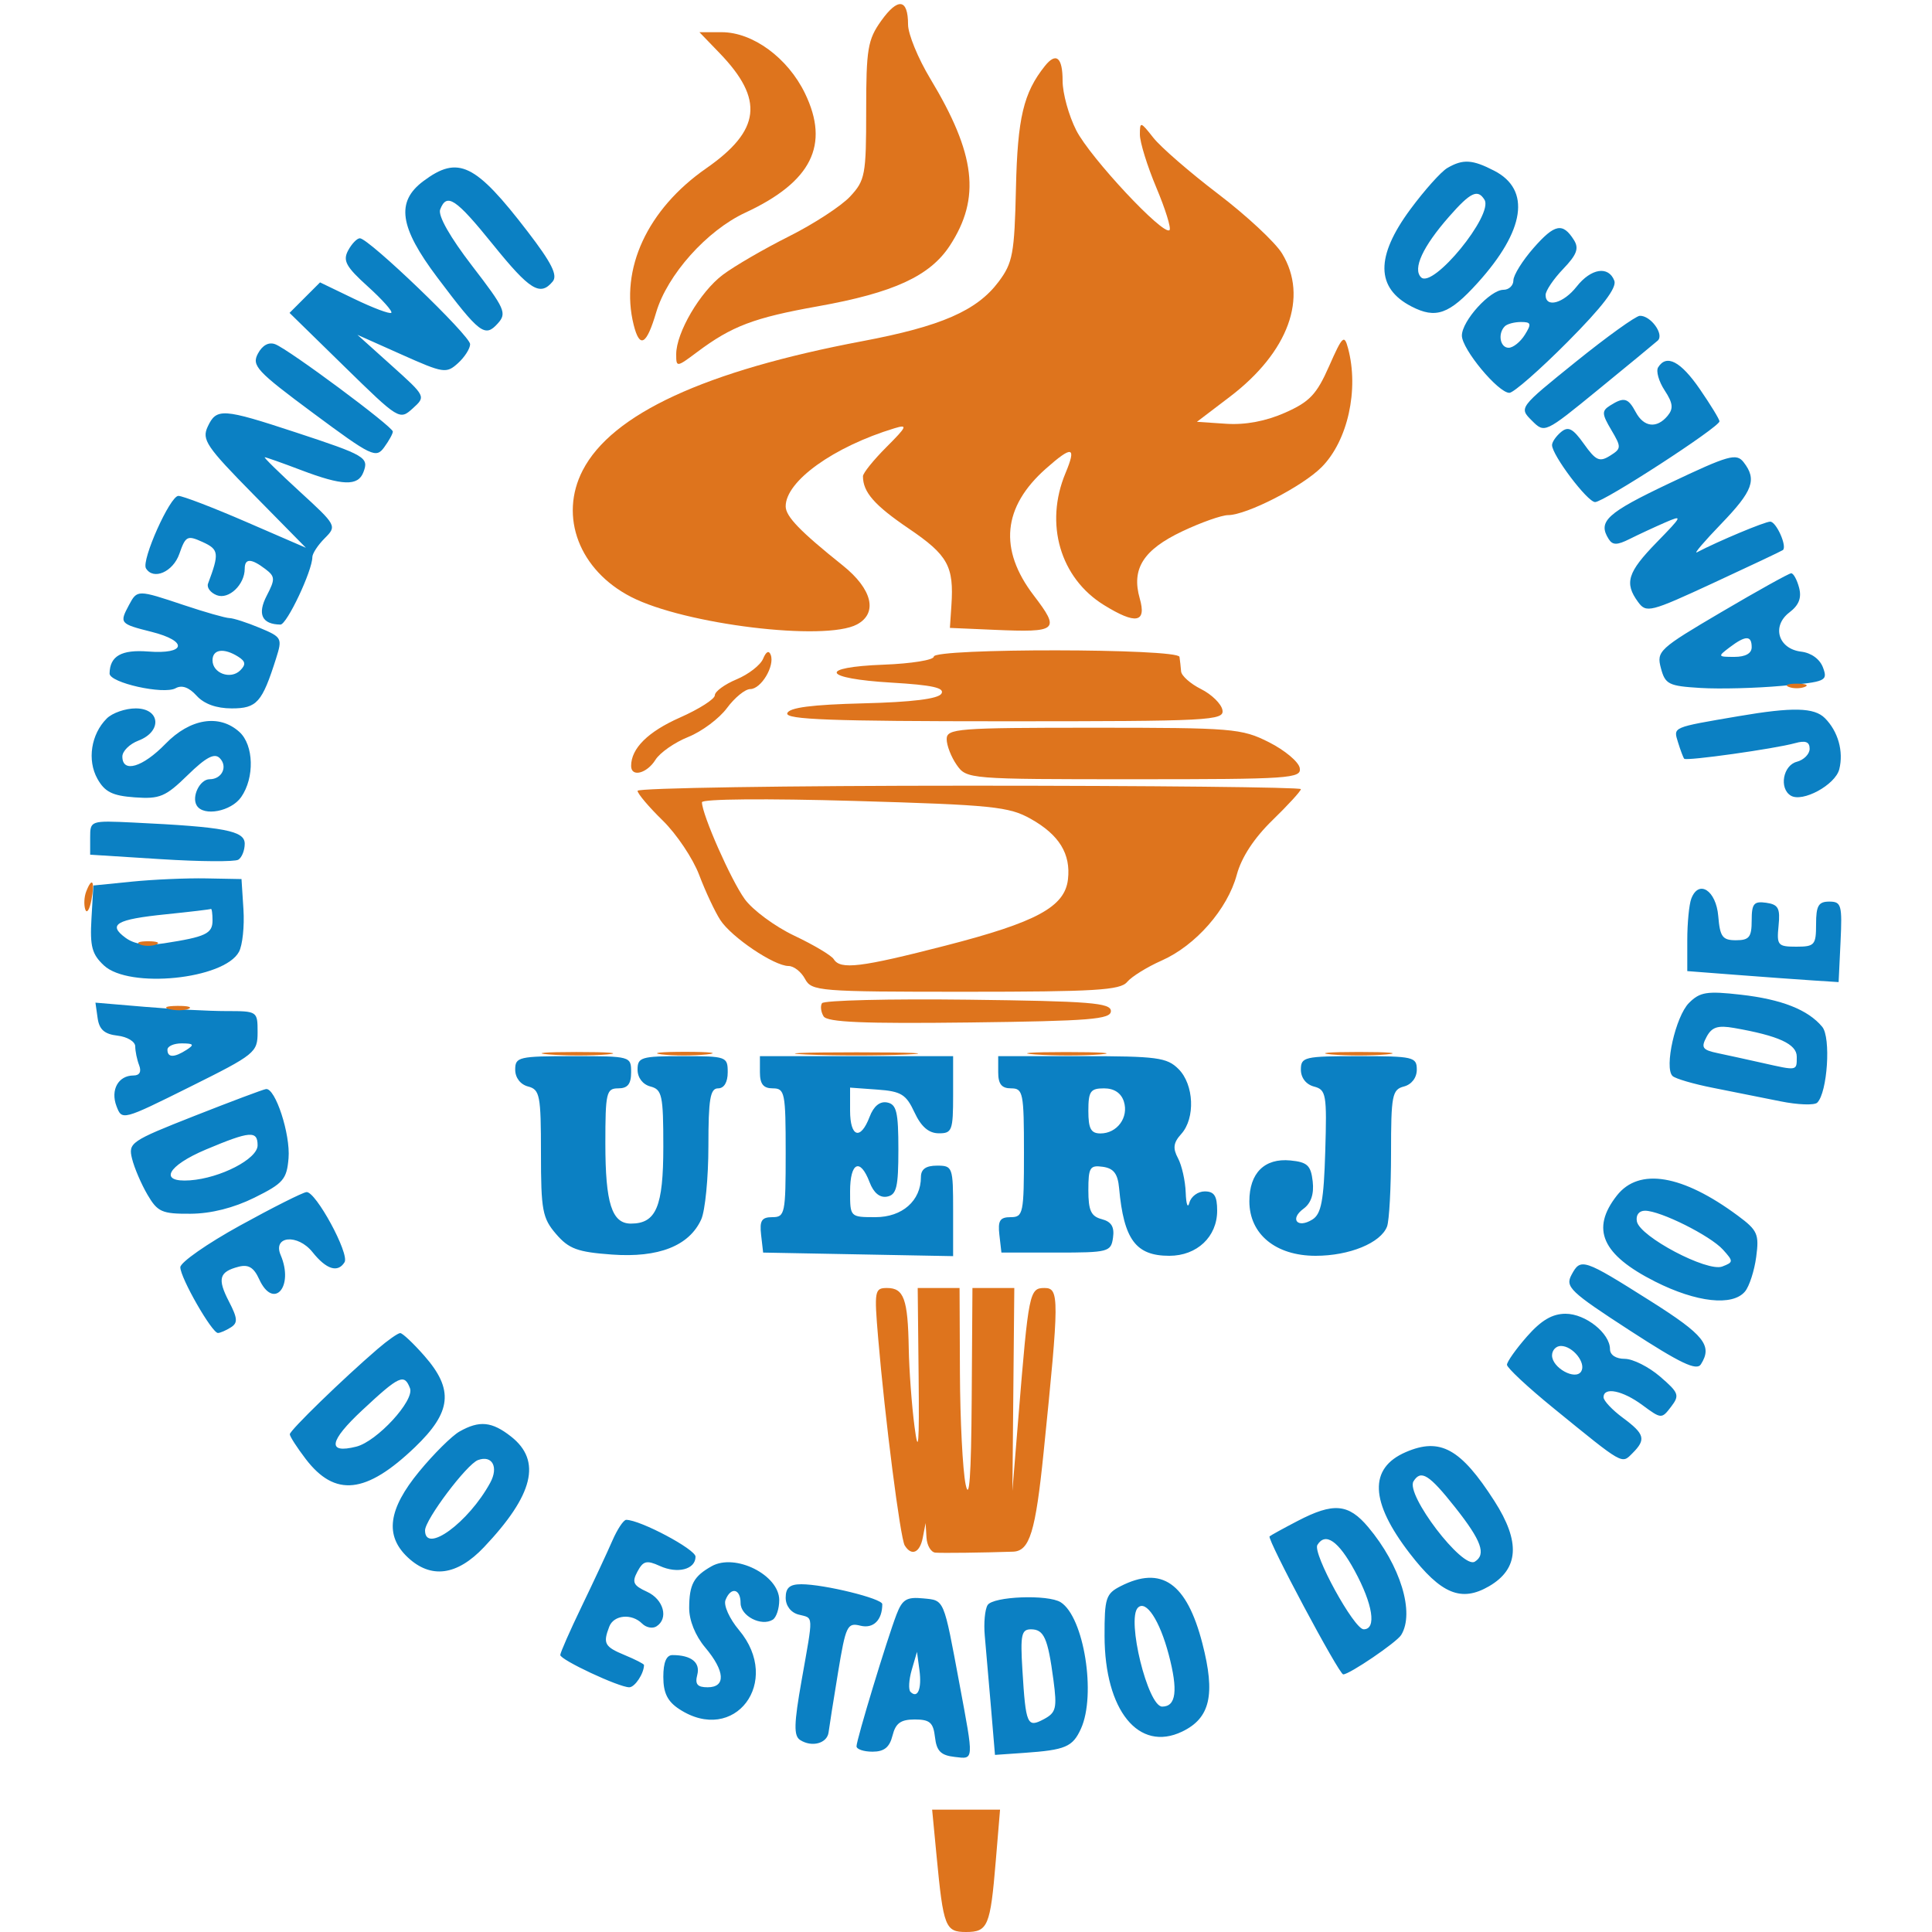
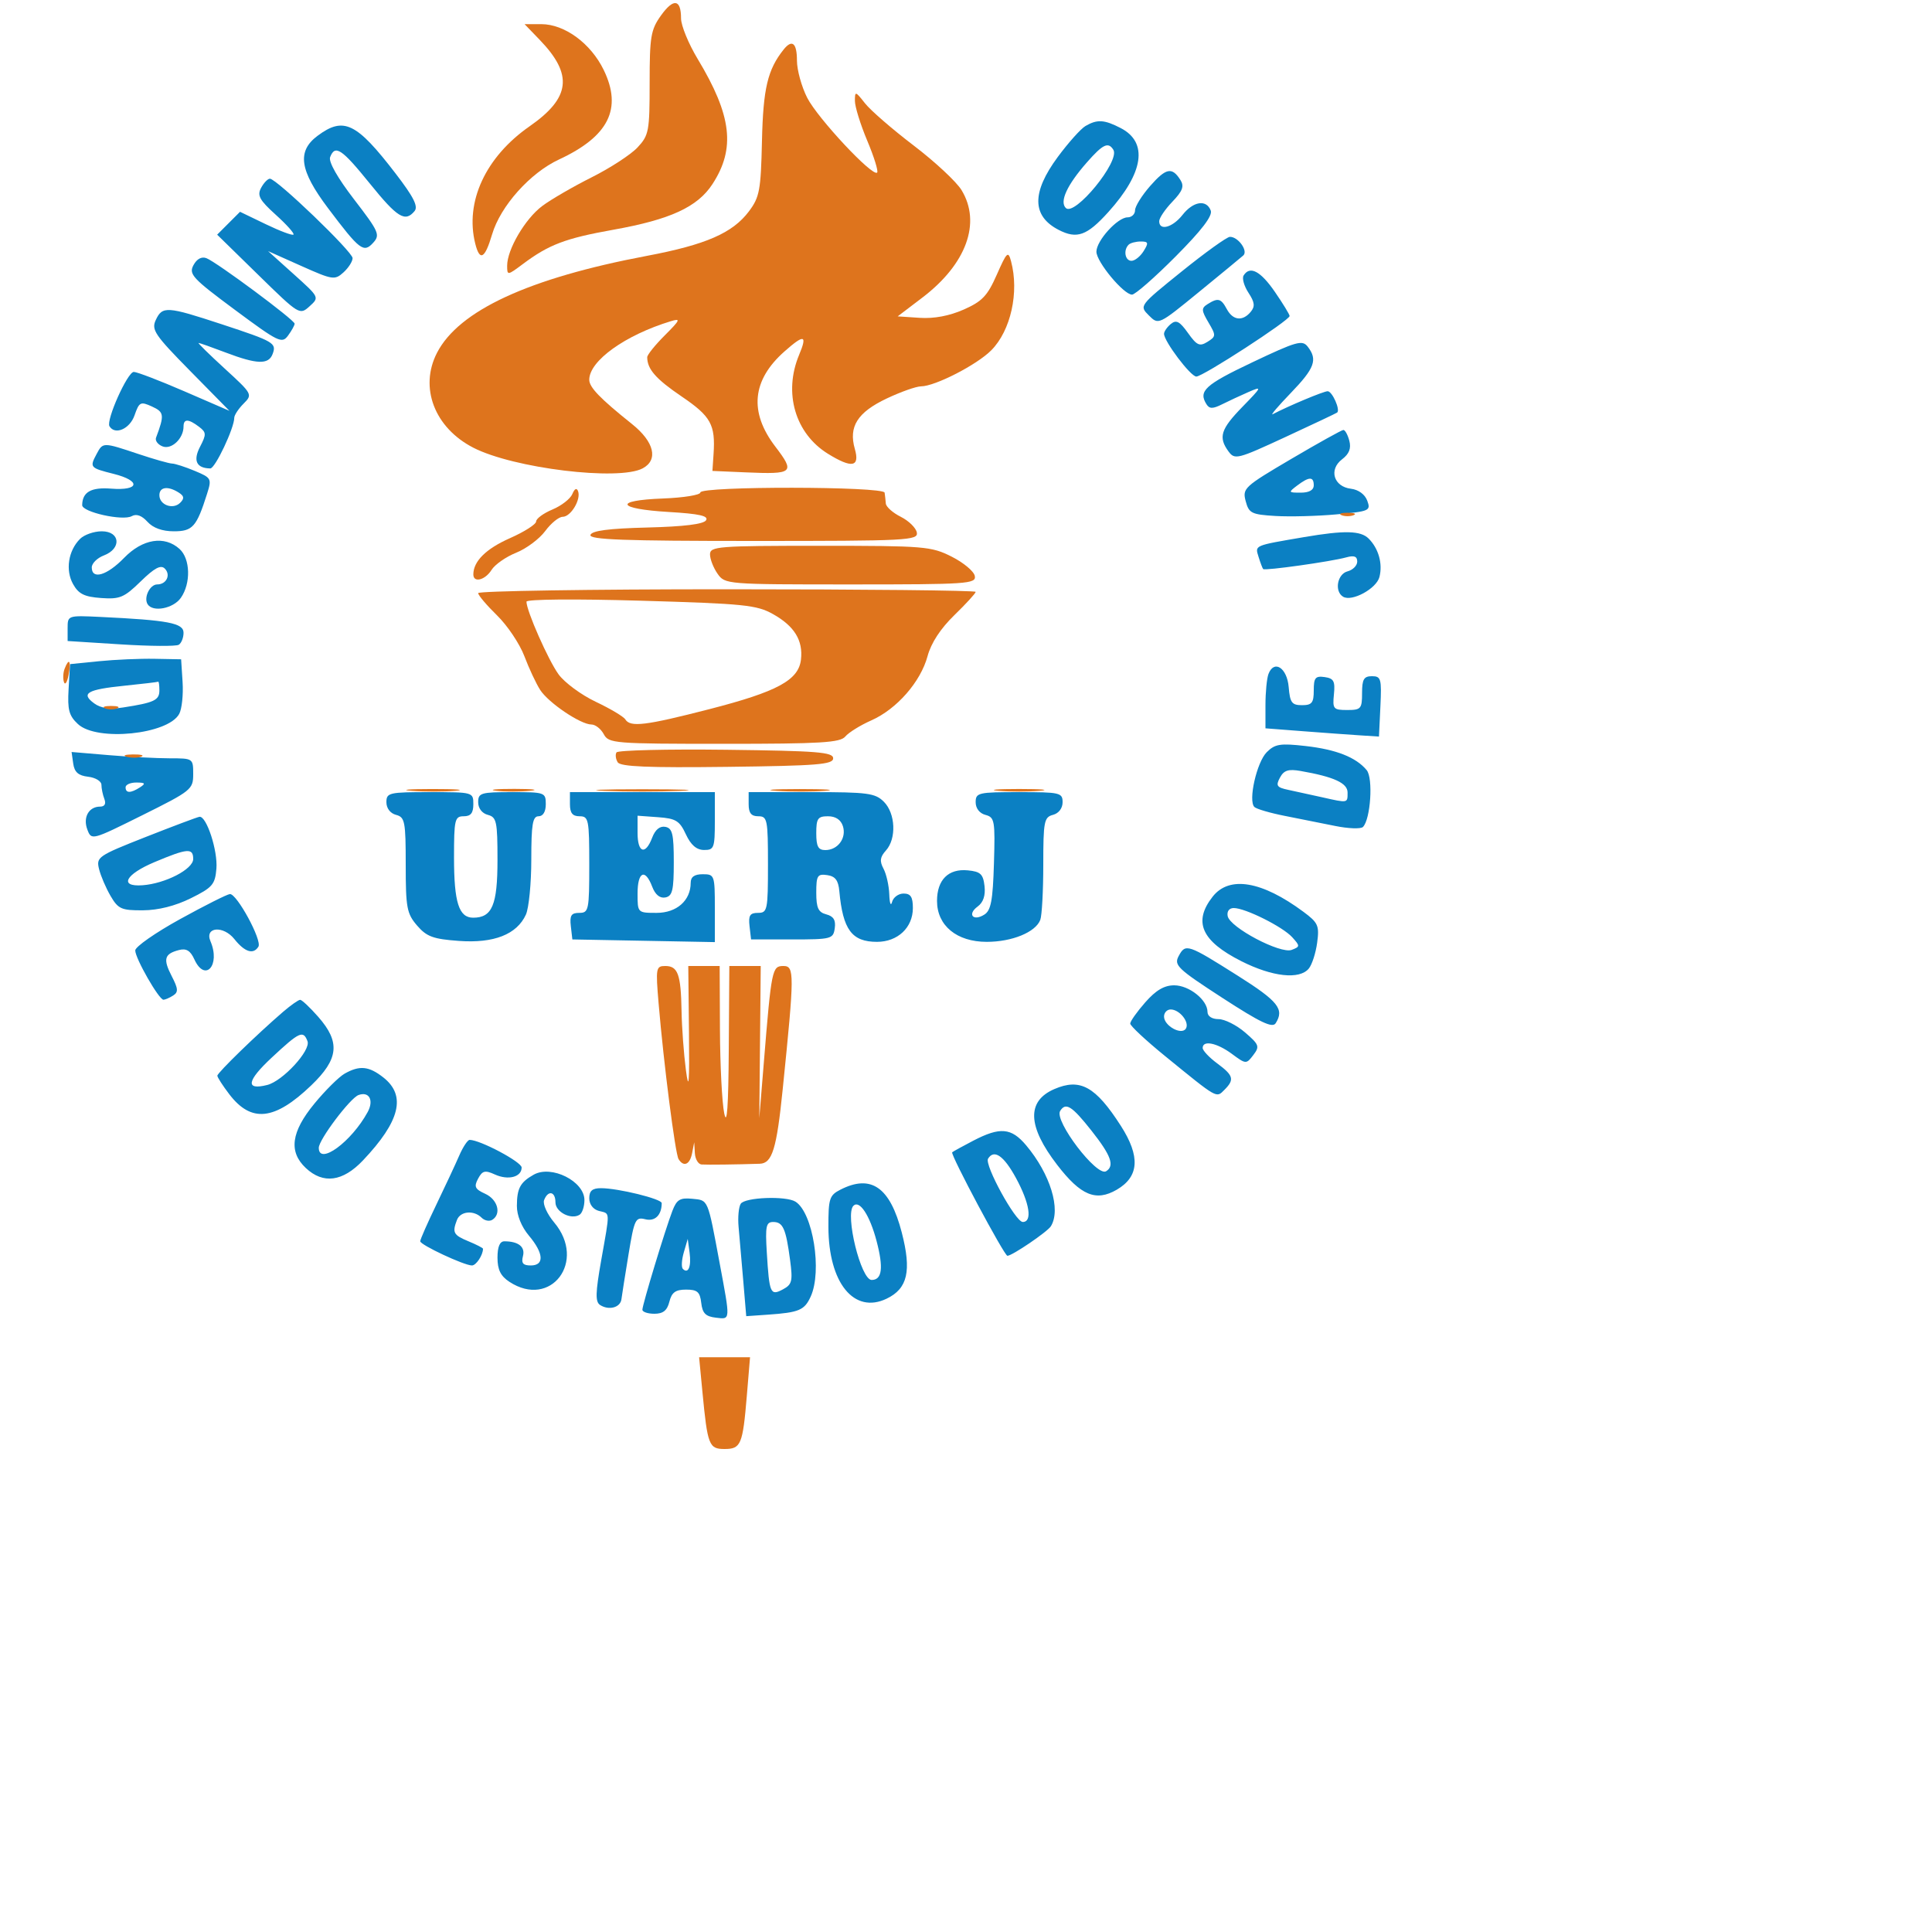
- <svg xmlns="http://www.w3.org/2000/svg" width="115px" height="115px" viewBox="0 0 300 300" version="1.1">
+ <svg xmlns="http://www.w3.org/2000/svg" width="100%" viewBox="0 0 400 400" version="1.1">
  <path d="M 224.741 26.085 C 223.774 26.648, 221.186 29.540, 218.991 32.512 C 213.574 39.845, 213.632 44.724, 219.171 47.589 C 222.963 49.549, 225.037 48.808, 229.459 43.913 C 236.812 35.774, 237.746 29.471, 232.035 26.518 C 228.628 24.756, 227.171 24.670, 224.741 26.085 M 65.750 28.115 C 61.448 31.324, 62.015 35.260, 67.905 43.083 C 74.483 51.820, 75.293 52.439, 77.278 50.245 C 78.742 48.628, 78.444 47.956, 73.310 41.283 C 69.883 36.829, 67.985 33.483, 68.348 32.535 C 69.367 29.880, 70.754 30.802, 76.570 38 C 82.282 45.070, 83.879 46.056, 85.824 43.711 C 86.626 42.745, 85.653 40.807, 81.933 35.961 C 73.803 25.371, 71.152 24.085, 65.750 28.115 M 225.026 33.623 C 220.923 38.296, 219.333 41.733, 220.659 43.059 C 222.497 44.897, 231.949 33.345, 230.511 31.018 C 229.458 29.314, 228.346 29.842, 225.026 33.623 M 238.137 38.497 C 236.412 40.462, 235 42.729, 235 43.535 C 235 44.341, 234.304 45, 233.452 45 C 231.383 45, 227 49.831, 227 52.111 C 227 54.209, 232.636 61, 234.377 61 C 235.020 61, 239.087 57.439, 243.414 53.087 C 248.823 47.646, 251.090 44.678, 250.672 43.587 C 249.770 41.237, 247.055 41.660, 244.821 44.500 C 242.767 47.112, 240 47.861, 240 45.805 C 240 45.147, 241.225 43.331, 242.722 41.768 C 244.851 39.546, 245.217 38.567, 244.400 37.273 C 242.663 34.518, 241.416 34.762, 238.137 38.497 M 54.053 38.900 C 53.208 40.481, 53.721 41.419, 57.107 44.478 C 59.346 46.501, 60.991 48.342, 60.762 48.571 C 60.534 48.800, 57.950 47.831, 55.022 46.418 L 49.697 43.849 47.328 46.217 L 44.960 48.586 53.494 56.935 C 61.935 65.195, 62.049 65.265, 64.086 63.422 C 66.142 61.561, 66.139 61.555, 60.822 56.775 L 55.500 51.990 62.357 55.053 C 68.868 57.962, 69.309 58.030, 71.107 56.403 C 72.148 55.461, 73 54.129, 73 53.443 C 73 52.120, 57.259 37, 55.881 37 C 55.435 37, 54.613 37.855, 54.053 38.900 M 244.679 56.189 C 235.860 63.301, 235.858 63.303, 237.856 65.301 C 239.855 67.299, 239.857 67.298, 248.177 60.499 C 252.755 56.759, 256.908 53.335, 257.408 52.892 C 258.467 51.950, 256.325 48.981, 254.628 49.038 C 254.007 49.058, 249.530 52.276, 244.679 56.189 M 233.667 50.667 C 232.537 51.796, 232.929 54, 234.259 54 C 234.952 54, 236.081 53.100, 236.768 52 C 237.847 50.272, 237.767 50, 236.175 50 C 235.162 50, 234.033 50.300, 233.667 50.667 M 40.051 54.905 C 39.051 56.774, 39.848 57.633, 48.621 64.141 C 57.698 70.875, 58.378 71.203, 59.647 69.467 C 60.391 68.450, 61 67.346, 61 67.015 C 61 66.250, 44.869 54.271, 42.740 53.454 C 41.736 53.068, 40.748 53.601, 40.051 54.905 M 257.473 57.044 C 257.118 57.618, 257.572 59.223, 258.481 60.611 C 259.778 62.590, 259.878 63.443, 258.944 64.567 C 257.274 66.580, 255.257 66.349, 254 64 C 252.805 61.767, 252.174 61.604, 250.009 62.973 C 248.700 63.801, 248.723 64.261, 250.197 66.756 C 251.790 69.453, 251.779 69.657, 249.989 70.775 C 248.372 71.784, 247.795 71.521, 245.954 68.935 C 244.239 66.526, 243.522 66.152, 242.402 67.081 C 241.631 67.721, 241 68.634, 241 69.109 C 241 70.669, 246.473 77.923, 247.679 77.962 C 248.989 78.004, 267 66.316, 267 65.423 C 267 65.114, 265.628 62.867, 263.952 60.430 C 260.972 56.100, 258.768 54.948, 257.473 57.044 M 32.253 66.250 C 31.308 68.272, 32.026 69.337, 39.351 76.779 L 47.500 85.059 38.200 81.029 C 33.085 78.813, 28.360 77, 27.700 77.001 C 26.402 77.002, 21.919 87.016, 22.665 88.250 C 23.808 90.142, 26.870 88.813, 27.851 85.998 C 28.821 83.216, 29.086 83.082, 31.463 84.165 C 33.994 85.318, 34.071 85.911, 32.305 90.621 C 32.074 91.237, 32.687 92.049, 33.666 92.425 C 35.526 93.139, 38 90.789, 38 88.309 C 38 86.675, 39.007 86.689, 41.198 88.354 C 42.731 89.519, 42.753 89.923, 41.418 92.495 C 39.926 95.372, 40.669 96.943, 43.545 96.985 C 44.541 96.999, 48.500 88.629, 48.500 86.509 C 48.500 85.954, 49.366 84.634, 50.425 83.575 C 52.325 81.675, 52.274 81.581, 46.536 76.325 C 43.339 73.396, 40.898 71, 41.112 71.001 C 41.325 71.001, 43.867 71.901, 46.761 73.001 C 53.170 75.437, 55.587 75.520, 56.426 73.333 C 57.310 71.029, 56.771 70.711, 45.943 67.146 C 34.552 63.396, 33.617 63.335, 32.253 66.250 M 259.250 75.029 C 249.467 79.671, 248.057 80.968, 249.803 83.716 C 250.409 84.670, 251.108 84.666, 253.038 83.699 C 254.392 83.021, 256.850 81.878, 258.500 81.159 C 261.357 79.915, 261.297 80.060, 257.250 84.214 C 252.721 88.862, 252.200 90.524, 254.351 93.466 C 255.637 95.225, 256.203 95.082, 266.101 90.498 C 271.821 87.850, 276.654 85.563, 276.841 85.417 C 277.545 84.868, 275.825 81, 274.878 81 C 274.043 81, 266.815 84.025, 263.500 85.761 C 262.950 86.049, 264.637 84.068, 267.250 81.358 C 272.201 76.222, 272.843 74.467, 270.750 71.774 C 269.628 70.330, 268.449 70.664, 259.250 75.029 M 267.337 95.019 C 257.593 100.753, 257.203 101.114, 257.904 103.750 C 258.572 106.264, 259.101 106.528, 264.067 106.827 C 267.055 107.008, 272.735 106.859, 276.688 106.498 C 283.533 105.872, 283.839 105.737, 283.080 103.670 C 282.598 102.355, 281.262 101.377, 279.690 101.188 C 276.122 100.759, 275.060 97.222, 277.861 95.093 C 279.336 93.971, 279.780 92.834, 279.361 91.250 C 279.034 90.013, 278.482 89.008, 278.133 89.018 C 277.785 89.028, 272.926 91.728, 267.337 95.019 M 20.035 93.934 C 18.515 96.775, 18.594 96.869, 23.540 98.114 C 29.250 99.552, 28.889 101.624, 23.009 101.167 C 18.852 100.844, 17.054 101.868, 17.015 104.582 C 16.995 106.024, 25.426 107.901, 27.277 106.865 C 28.234 106.329, 29.349 106.728, 30.522 108.025 C 31.685 109.309, 33.595 110, 35.986 110 C 39.888 110, 40.697 109.088, 42.868 102.243 C 43.864 99.101, 43.774 98.933, 40.328 97.493 C 38.363 96.672, 36.248 95.989, 35.628 95.975 C 35.008 95.962, 31.843 95.062, 28.595 93.975 C 21.348 91.551, 21.311 91.551, 20.035 93.934 M 268.559 100.532 C 266.697 101.940, 266.728 102, 269.309 102 C 271.034 102, 272 101.462, 272 100.500 C 272 98.634, 271.057 98.642, 268.559 100.532 M 33 102.531 C 33 104.555, 35.823 105.577, 37.309 104.091 C 38.208 103.192, 38.134 102.696, 36.992 101.974 C 34.759 100.562, 33 100.808, 33 102.531 M 16.573 111.570 C 14.134 114.009, 13.512 118.039, 15.128 120.931 C 16.270 122.974, 17.457 123.564, 20.924 123.814 C 24.814 124.095, 25.700 123.723, 29.140 120.363 C 31.975 117.595, 33.292 116.892, 34.111 117.711 C 35.415 119.015, 34.471 121, 32.548 121 C 31.032 121, 29.708 123.718, 30.556 125.090 C 31.622 126.816, 35.884 126.003, 37.443 123.777 C 39.552 120.766, 39.416 115.686, 37.171 113.655 C 34.054 110.834, 29.521 111.562, 25.697 115.500 C 22.147 119.156, 19 120.084, 19 117.475 C 19 116.637, 20.125 115.523, 21.500 115 C 25.212 113.589, 24.905 110, 21.071 110 C 19.461 110, 17.436 110.706, 16.573 111.570 M 270 111.202 C 259.532 112.989, 259.824 112.862, 260.567 115.283 C 260.942 116.502, 261.373 117.643, 261.525 117.817 C 261.860 118.202, 275.603 116.268, 278.750 115.393 C 280.361 114.944, 281 115.192, 281 116.267 C 281 117.092, 280.100 118.002, 279 118.290 C 276.869 118.847, 276.231 122.407, 278.060 123.537 C 279.872 124.657, 284.992 121.879, 285.603 119.446 C 286.297 116.682, 285.416 113.558, 283.363 111.506 C 281.709 109.852, 278.355 109.775, 270 111.202 M 14 130.060 L 14 132.715 25.008 133.412 C 31.062 133.795, 36.462 133.832, 37.008 133.495 C 37.553 133.158, 38 132.041, 38 131.013 C 38 128.997, 34.877 128.402, 20.750 127.727 C 14.031 127.407, 14 127.417, 14 130.060 M 20.500 136.897 L 14.500 137.500 14.201 142.665 C 13.952 146.955, 14.281 148.184, 16.139 149.915 C 20.058 153.566, 34.822 152.070, 37.112 147.790 C 37.659 146.768, 37.970 143.810, 37.803 141.216 L 37.500 136.500 32 136.397 C 28.975 136.340, 23.800 136.565, 20.500 136.897 M 262.626 139.533 C 262.282 140.430, 262 143.330, 262 145.978 L 262 150.792 269.750 151.388 C 274.012 151.716, 279.300 152.100, 281.500 152.242 L 285.500 152.500 285.798 146.250 C 286.071 140.521, 285.925 140, 284.048 140 C 282.374 140, 282 140.639, 282 143.500 C 282 146.741, 281.773 147, 278.925 147 C 276.055 147, 275.871 146.783, 276.175 143.750 C 276.448 141.022, 276.139 140.449, 274.250 140.180 C 272.336 139.909, 272 140.319, 272 142.930 C 272 145.518, 271.617 146, 269.560 146 C 267.464 146, 267.077 145.473, 266.810 142.258 C 266.479 138.266, 263.785 136.511, 262.626 139.533 M 25.754 141.972 C 18.037 142.758, 16.673 143.556, 19.502 145.626 C 20.879 146.635, 22.742 146.897, 25.500 146.472 C 31.937 145.478, 33 144.976, 33 142.933 C 33 141.870, 32.888 141.064, 32.750 141.142 C 32.612 141.220, 29.464 141.593, 25.754 141.972 M 262.268 155.732 C 260.185 157.815, 258.385 165.806, 259.712 167.081 C 260.146 167.498, 262.975 168.325, 266 168.920 C 269.025 169.515, 273.725 170.454, 276.444 171.007 C 279.163 171.560, 281.746 171.654, 282.184 171.216 C 283.767 169.633, 284.327 161.099, 282.957 159.448 C 280.750 156.788, 276.658 155.174, 270.303 154.455 C 265.048 153.860, 263.968 154.032, 262.268 155.732 M 15.160 158.096 C 15.411 159.870, 16.221 160.583, 18.250 160.816 C 19.762 160.990, 21 161.741, 21 162.485 C 21 163.228, 21.273 164.548, 21.607 165.418 C 21.993 166.423, 21.672 167, 20.729 167 C 18.374 167, 17.131 169.238, 18.086 171.758 C 18.937 174.005, 19 173.988, 29.471 168.781 C 39.631 163.728, 40 163.429, 40 160.272 C 40 157.026, 39.962 157, 35.151 157 C 32.484 157, 26.818 156.706, 22.561 156.346 L 14.820 155.691 15.160 158.096 M 264.998 161.004 C 264.101 162.679, 264.343 163.032, 266.728 163.533 C 268.253 163.853, 271.387 164.539, 273.693 165.058 C 279.145 166.283, 279 166.310, 279 164.078 C 279 162.122, 276.171 160.826, 269.270 159.622 C 266.734 159.179, 265.815 159.476, 264.998 161.004 M 26 163 C 26 164.253, 27.061 164.253, 29 163 C 30.213 162.216, 30.069 162.028, 28.250 162.015 C 27.012 162.007, 26 162.450, 26 163 M 80 166.094 C 80 167.346, 80.803 168.397, 82 168.710 C 83.829 169.189, 84 170.074, 84 179.061 C 84 187.934, 84.228 189.154, 86.349 191.620 C 88.335 193.928, 89.678 194.421, 95.025 194.808 C 102.261 195.332, 107.012 193.463, 108.882 189.359 C 109.497 188.010, 110 182.877, 110 177.953 C 110 170.661, 110.278 169, 111.500 169 C 112.433 169, 113 168.056, 113 166.500 C 113 164.071, 112.800 164, 106 164 C 99.562 164, 99 164.168, 99 166.094 C 99 167.346, 99.803 168.397, 101 168.710 C 102.809 169.183, 103 170.074, 103 178.045 C 103 187.381, 101.897 190, 97.964 190 C 95.008 190, 94 186.838, 94 177.566 C 94 169.667, 94.156 169, 96 169 C 97.467 169, 98 168.333, 98 166.500 C 98 164.019, 97.933 164, 89 164 C 80.533 164, 80 164.124, 80 166.094 M 118 166.500 C 118 168.333, 118.533 169, 120 169 C 121.867 169, 122 169.667, 122 179 C 122 188.440, 121.884 189, 119.934 189 C 118.269 189, 117.929 189.535, 118.184 191.750 L 118.500 194.500 133.250 194.777 L 148 195.053 148 188.027 C 148 181.198, 147.929 181, 145.500 181 C 143.771 181, 143 181.548, 143 182.777 C 143 186.448, 140.106 189, 135.943 189 C 132.009 189, 132 188.990, 132 185 C 132 180.467, 133.566 179.729, 135.028 183.573 C 135.661 185.239, 136.621 186.027, 137.753 185.809 C 139.216 185.527, 139.500 184.341, 139.500 178.500 C 139.500 172.659, 139.216 171.473, 137.753 171.191 C 136.621 170.973, 135.661 171.761, 135.028 173.427 C 133.622 177.123, 132 176.595, 132 172.443 L 132 168.885 136.250 169.193 C 139.932 169.459, 140.700 169.931, 142 172.728 C 143.032 174.949, 144.202 175.963, 145.750 175.978 C 147.836 175.998, 148 175.562, 148 170 L 148 164 133 164 L 118 164 118 166.500 M 155 166.500 C 155 168.333, 155.533 169, 157 169 C 158.867 169, 159 169.667, 159 179 C 159 188.440, 158.884 189, 156.934 189 C 155.269 189, 154.929 189.535, 155.184 191.750 L 155.500 194.500 164 194.500 C 172.133 194.500, 172.514 194.400, 172.829 192.177 C 173.066 190.507, 172.574 189.701, 171.079 189.310 C 169.416 188.876, 169 187.976, 169 184.814 C 169 181.286, 169.242 180.895, 171.250 181.180 C 172.934 181.420, 173.569 182.254, 173.774 184.500 C 174.505 192.491, 176.368 195, 181.571 195 C 185.864 195, 189 192.045, 189 188 C 189 185.705, 188.547 185, 187.073 185 C 186.014 185, 184.941 185.787, 184.689 186.750 C 184.438 187.713, 184.180 187.008, 184.116 185.184 C 184.052 183.361, 183.514 180.961, 182.920 179.851 C 182.086 178.292, 182.199 177.437, 183.420 176.088 C 185.631 173.645, 185.413 168.413, 183 166 C 181.205 164.205, 179.667 164, 168 164 L 155 164 155 166.500 M 202 166.094 C 202 167.358, 202.806 168.398, 204.035 168.719 C 205.928 169.214, 206.050 169.915, 205.785 178.770 C 205.555 186.440, 205.170 188.496, 203.798 189.359 C 201.474 190.821, 200.208 189.300, 202.409 187.690 C 203.577 186.836, 204.058 185.406, 203.836 183.451 C 203.553 180.965, 203.007 180.452, 200.375 180.196 C 196.359 179.805, 194 182.149, 194 186.531 C 194 191.637, 198.086 195, 204.289 195 C 209.534 195, 214.400 193.006, 215.379 190.455 C 215.720 189.565, 216 184.426, 216 179.035 C 216 170.074, 216.172 169.188, 218 168.710 C 219.197 168.397, 220 167.346, 220 166.094 C 220 164.124, 219.467 164, 211 164 C 202.533 164, 202 164.124, 202 166.094 M 30.185 173.282 C 20.282 177.185, 19.896 177.450, 20.505 179.923 C 20.854 181.341, 21.928 183.850, 22.893 185.500 C 24.471 188.201, 25.139 188.497, 29.587 188.470 C 32.778 188.451, 36.292 187.566, 39.514 185.970 C 43.989 183.753, 44.531 183.126, 44.805 179.848 C 45.114 176.133, 42.758 168.911, 41.301 169.108 C 40.860 169.168, 35.858 171.046, 30.185 173.282 M 169 172.500 C 169 175.257, 169.398 176, 170.878 176 C 173.467 176, 175.297 173.510, 174.515 171.048 C 174.095 169.723, 173.006 169, 171.433 169 C 169.319 169, 169 169.459, 169 172.500 M 32 178.486 C 25.945 181.032, 24.586 183.639, 29.500 183.283 C 34.233 182.940, 40 179.955, 40 177.848 C 40 175.521, 38.834 175.614, 32 178.486 M 251.073 185.635 C 246.971 190.849, 248.739 194.830, 257.009 199.005 C 263.430 202.246, 269.039 202.863, 270.967 200.539 C 271.634 199.736, 272.415 197.323, 272.703 195.176 C 273.178 191.639, 272.912 191.041, 269.863 188.780 C 261.250 182.391, 254.512 181.263, 251.073 185.635 M 37.250 190.311 C 32.163 193.115, 28 196.024, 28 196.776 C 28 198.421, 32.916 207.006, 33.845 206.985 C 34.205 206.976, 35.105 206.586, 35.844 206.117 C 36.953 205.415, 36.902 204.712, 35.553 202.103 C 33.723 198.564, 34.019 197.490, 37.042 196.699 C 38.568 196.300, 39.410 196.806, 40.236 198.618 C 42.451 203.480, 45.700 199.845, 43.578 194.879 C 42.307 191.904, 46.233 191.554, 48.532 194.438 C 50.675 197.125, 52.459 197.685, 53.502 195.997 C 54.305 194.698, 49.023 184.967, 47.591 185.107 C 46.991 185.165, 42.337 187.507, 37.250 190.311 M 254.177 189.669 C 254.634 192.030, 265.108 197.556, 267.433 196.664 C 269.180 195.994, 269.186 195.863, 267.540 194.044 C 265.572 191.870, 257.824 188, 255.438 188 C 254.495 188, 253.984 188.677, 254.177 189.669 M 244.030 197.945 C 243.017 199.836, 243.782 200.566, 253.090 206.607 C 260.960 211.714, 263.449 212.899, 264.113 211.852 C 265.956 208.943, 264.646 207.301, 256.251 202 C 245.855 195.435, 245.445 195.299, 244.030 197.945 M 237.104 207.535 C 235.397 209.479, 234 211.453, 234 211.922 C 234 212.391, 237.240 215.413, 241.201 218.637 C 252.215 227.605, 251.783 227.359, 253.509 225.634 C 255.628 223.515, 255.394 222.667, 252 220.158 C 250.350 218.938, 249 217.504, 249 216.970 C 249 215.308, 251.950 215.903, 255.042 218.189 C 257.959 220.346, 258.025 220.349, 259.484 218.439 C 260.842 216.660, 260.701 216.273, 257.770 213.750 C 256.013 212.238, 253.546 211, 252.288 211 C 250.921 211, 250 210.396, 250 209.500 C 250 207.031, 246.200 204, 243.104 204 C 241.040 204, 239.315 205.016, 237.104 207.535 M 58.618 209.481 C 53.230 214.115, 45 222.111, 45 222.712 C 45 223.042, 46.107 224.763, 47.461 226.537 C 52.016 232.510, 56.840 231.994, 64.428 224.724 C 70.134 219.256, 70.495 215.772, 65.896 210.535 C 64.189 208.591, 62.502 207.001, 62.146 207.001 C 61.791 207.002, 60.203 208.118, 58.618 209.481 M 241 210.465 C 241 212.394, 244.636 214.398, 245.525 212.959 C 246.333 211.652, 244.225 209, 242.378 209 C 241.620 209, 241 209.659, 241 210.465 M 56.247 218.977 C 51.083 223.794, 50.758 225.779, 55.322 224.634 C 58.540 223.826, 64.392 217.465, 63.664 215.566 C 62.775 213.249, 62.010 213.600, 56.247 218.977 M 71.353 222.285 C 70.172 222.953, 67.359 225.742, 65.103 228.482 C 60.268 234.352, 59.719 238.448, 63.314 241.826 C 66.911 245.205, 70.964 244.665, 75.148 240.250 C 82.842 232.131, 84.143 226.831, 79.365 223.073 C 76.380 220.724, 74.448 220.535, 71.353 222.285 M 218.285 225.484 C 212.523 227.975, 212.723 233.186, 218.888 241.190 C 223.764 247.521, 226.901 248.823, 231.221 246.311 C 235.855 243.615, 236.120 239.420, 232.056 233.088 C 226.819 224.927, 223.638 223.170, 218.285 225.484 M 74.226 226.716 C 72.483 227.354, 66 235.966, 66 237.644 C 66 241.362, 72.765 236.409, 76.125 230.230 C 77.449 227.796, 76.429 225.910, 74.226 226.716 M 219.489 230.018 C 218.226 232.061, 227.087 243.682, 229.004 242.497 C 230.816 241.377, 230.046 239.238, 225.977 234.090 C 221.920 228.957, 220.641 228.155, 219.489 230.018 M 201.500 236.170 C 199.300 237.314, 197.339 238.393, 197.141 238.568 C 196.700 238.957, 207.925 260, 208.574 260 C 209.549 260, 216.866 255.026, 217.572 253.883 C 219.708 250.427, 217.462 243.080, 212.447 237.120 C 209.385 233.480, 207.058 233.278, 201.500 236.170 M 95.079 239.250 C 94.304 241.037, 92.169 245.612, 90.335 249.415 C 88.501 253.219, 87 256.626, 87 256.987 C 87 257.742, 96.100 262, 97.713 262 C 98.582 262, 100 259.854, 100 258.540 C 100 258.376, 98.650 257.683, 97 257 C 93.873 255.705, 93.601 255.203, 94.607 252.582 C 95.310 250.750, 98.095 250.495, 99.713 252.113 C 100.325 252.725, 101.315 252.923, 101.913 252.554 C 103.864 251.348, 103.057 248.347, 100.462 247.165 C 98.331 246.194, 98.094 245.693, 98.982 244.034 C 99.875 242.366, 100.412 242.231, 102.455 243.162 C 105.220 244.421, 108 243.698, 108 241.719 C 108 240.567, 99.403 236, 97.235 236 C 96.824 236, 95.854 237.463, 95.079 239.250 M 204.566 239.893 C 203.775 241.174, 210.255 252.993, 211.750 252.997 C 213.786 253.002, 213.185 249.110, 210.341 243.885 C 207.830 239.272, 205.812 237.877, 204.566 239.893 M 110.500 243.203 C 107.705 244.777, 107.033 246.024, 107.015 249.673 C 107.006 251.616, 107.969 253.998, 109.500 255.818 C 112.589 259.488, 112.744 262, 109.883 262 C 108.283 262, 107.890 261.528, 108.273 260.065 C 108.775 258.146, 107.333 257, 104.418 257 C 103.473 257, 103 258.130, 103 260.385 C 103 262.879, 103.649 264.195, 105.465 265.385 C 114.056 271.014, 121.509 261.147, 114.742 253.105 C 113.280 251.367, 112.338 249.283, 112.649 248.473 C 113.461 246.357, 115 246.658, 115 248.933 C 115 250.936, 118.224 252.598, 119.991 251.506 C 120.546 251.163, 121 249.794, 121 248.464 C 121 244.563, 114.166 241.139, 110.500 243.203 M 174 246.306 C 171.720 247.469, 171.501 248.151, 171.514 254.041 C 171.540 265.611, 176.818 272.113, 183.560 268.882 C 187.923 266.791, 188.760 263.144, 186.704 255.186 C 184.277 245.792, 180.365 243.057, 174 246.306 M 122 248.094 C 122 249.346, 122.803 250.397, 124 250.710 C 126.366 251.329, 126.325 250.453, 124.472 260.935 C 123.279 267.679, 123.233 269.533, 124.240 270.184 C 126.063 271.361, 128.447 270.717, 128.662 268.989 C 128.763 268.170, 129.425 263.987, 130.132 259.694 C 131.329 252.427, 131.569 251.926, 133.605 252.437 C 135.609 252.940, 137 251.569, 137 249.090 C 137 248.219, 127.967 246, 124.424 246 C 122.631 246, 122 246.545, 122 248.094 M 139.211 250.697 C 137.723 254.574, 133 270.135, 133 271.161 C 133 271.623, 134.116 272, 135.481 272 C 137.293 272, 138.131 271.326, 138.589 269.500 C 139.073 267.571, 139.862 267, 142.042 267 C 144.381 267, 144.922 267.474, 145.184 269.750 C 145.432 271.907, 146.091 272.568, 148.238 272.815 C 151.270 273.164, 151.242 273.583, 148.991 261.500 C 146.493 248.096, 146.674 248.523, 143.361 248.197 C 140.786 247.944, 140.112 248.350, 139.211 250.697 M 153.354 249.236 C 152.934 249.915, 152.736 252.053, 152.914 253.986 C 153.092 255.919, 153.522 260.875, 153.869 265 L 154.500 272.500 159 272.187 C 165.448 271.738, 166.557 271.267, 167.848 268.434 C 170.246 263.172, 168.315 251.091, 164.711 248.800 C 162.747 247.552, 154.192 247.880, 153.354 249.236 M 176.690 249.643 C 174.904 251.430, 178.238 265, 180.464 265 C 182.634 265, 182.949 262.493, 181.480 256.923 C 180.076 251.603, 177.955 248.378, 176.690 249.643 M 158.755 259.250 C 159.280 267.844, 159.496 268.340, 162.101 266.946 C 163.988 265.936, 164.157 265.243, 163.580 260.891 C 162.713 254.358, 162.111 253, 160.079 253 C 158.611 253, 158.426 253.875, 158.755 259.250 M 141.574 259.297 C 141.126 260.835, 141.039 262.372, 141.380 262.713 C 142.499 263.833, 143.158 262.235, 142.770 259.341 L 142.389 256.500 141.574 259.297" stroke="none" fill="#0b80c3" fill-rule="evenodd" />
  <path d="M 136.826 3.238 C 134.740 6.163, 134.500 7.602, 134.500 17.169 C 134.500 27.167, 134.343 28.006, 132 30.520 C 130.625 31.995, 126.350 34.781, 122.500 36.710 C 118.650 38.640, 114.033 41.320, 112.241 42.667 C 108.715 45.316, 105 51.649, 105 55.011 C 105 57.062, 105.062 57.055, 108.250 54.669 C 113.643 50.632, 117.061 49.337, 127 47.562 C 138.761 45.463, 144.411 42.863, 147.499 38.129 C 152.316 30.743, 151.514 23.928, 144.451 12.214 C 142.556 9.071, 141.004 5.289, 141.003 3.809 C 140.999 -0.208, 139.437 -0.421, 136.826 3.238 M 111.742 8.250 C 118.688 15.450, 118.128 20.246, 109.654 26.144 C 100.528 32.496, 96.224 41.788, 98.397 50.446 C 99.332 54.172, 100.389 53.589, 101.885 48.523 C 103.613 42.672, 109.751 35.800, 115.730 33.024 C 126.016 28.248, 128.882 22.519, 124.998 14.496 C 122.334 8.992, 116.900 5, 112.072 5 L 108.608 5 111.742 8.250 M 162.247 10.250 C 158.927 14.412, 158.004 18.301, 157.757 29.187 C 157.525 39.407, 157.264 40.814, 155.060 43.753 C 151.689 48.246, 146.135 50.670, 133.929 52.973 C 109.497 57.584, 95.014 64.270, 90.484 73.030 C 86.767 80.219, 89.954 88.559, 98 92.694 C 106.309 96.963, 128.107 99.618, 133.066 96.965 C 136.349 95.208, 135.452 91.475, 130.866 87.806 C 124.228 82.497, 122 80.189, 122 78.622 C 122 74.712, 129.439 69.375, 138.898 66.500 C 141 65.861, 140.846 66.221, 137.648 69.419 C 135.641 71.425, 134 73.465, 134 73.952 C 134 76.423, 135.777 78.453, 141.114 82.077 C 147.191 86.204, 148.140 87.914, 147.734 94 L 147.500 97.500 154.401 97.799 C 164.278 98.227, 164.665 97.888, 160.513 92.450 C 155.059 85.304, 155.694 78.715, 162.412 72.766 C 166.507 69.140, 167.191 69.298, 165.449 73.468 C 162.165 81.328, 164.619 89.747, 171.418 93.950 C 176.382 97.018, 178.064 96.711, 176.981 92.935 C 175.659 88.324, 177.535 85.365, 183.601 82.496 C 186.502 81.123, 189.692 79.996, 190.688 79.990 C 193.600 79.975, 202.264 75.526, 205.237 72.520 C 209.283 68.430, 211.042 60.496, 209.325 54.079 C 208.738 51.887, 208.460 52.150, 206.378 56.868 C 204.442 61.254, 203.359 62.396, 199.523 64.093 C 196.559 65.404, 193.375 66.002, 190.412 65.804 L 185.857 65.500 190.966 61.614 C 200.086 54.677, 203.202 46.123, 199.075 39.355 C 198.020 37.624, 193.563 33.474, 189.171 30.130 C 184.779 26.787, 180.244 22.854, 179.093 21.391 C 177.099 18.857, 177 18.833, 177 20.895 C 177 22.086, 178.151 25.795, 179.558 29.139 C 180.965 32.482, 181.885 35.448, 181.602 35.732 C 180.669 36.665, 169.294 24.496, 167.125 20.245 C 165.956 17.954, 165 14.487, 165 12.540 C 165 8.895, 163.995 8.060, 162.247 10.250 M 118.495 102.287 C 118.089 103.270, 116.237 104.710, 114.379 105.486 C 112.520 106.263, 111 107.377, 111 107.962 C 111 108.547, 108.563 110.103, 105.585 111.420 C 100.619 113.616, 98 116.211, 98 118.934 C 98 120.732, 100.446 120.117, 101.777 117.985 C 102.470 116.876, 104.759 115.280, 106.865 114.437 C 108.971 113.595, 111.676 111.577, 112.877 109.953 C 114.078 108.329, 115.706 107, 116.495 107 C 118.179 107, 120.329 103.420, 119.681 101.695 C 119.399 100.944, 118.959 101.164, 118.495 102.287 M 145 101.958 C 145 102.485, 141.512 103.047, 137.250 103.208 C 126.915 103.597, 127.680 105.364, 138.458 106 C 144.769 106.372, 146.744 106.811, 146.181 107.715 C 145.678 108.524, 141.619 109.026, 134.044 109.215 C 126.038 109.416, 122.540 109.871, 122.248 110.750 C 121.922 111.734, 129.110 112, 155.990 112 C 187.978 112, 190.126 111.889, 189.820 110.250 C 189.641 109.287, 188.145 107.825, 186.497 106.999 C 184.849 106.174, 183.455 104.937, 183.400 104.249 C 183.345 103.562, 183.233 102.550, 183.150 102 C 182.951 100.675, 145 100.633, 145 101.958 M 277.750 106.662 C 278.438 106.940, 279.563 106.940, 280.250 106.662 C 280.938 106.385, 280.375 106.158, 279 106.158 C 277.625 106.158, 277.063 106.385, 277.750 106.662 M 147 114.777 C 147 115.755, 147.701 117.555, 148.557 118.777 C 150.098 120.977, 150.379 121, 176.130 121 C 200.364 121, 202.124 120.880, 201.823 119.250 C 201.645 118.287, 199.492 116.487, 197.038 115.250 C 192.800 113.113, 191.432 113, 169.788 113 C 148.618 113, 147 113.126, 147 114.777 M 99 122.797 C 99 123.235, 100.758 125.311, 102.907 127.409 C 105.056 129.507, 107.603 133.311, 108.568 135.862 C 109.533 138.413, 111.007 141.559, 111.844 142.852 C 113.570 145.523, 120.210 150, 122.445 150 C 123.262 150, 124.411 150.900, 125 152 C 126.024 153.914, 127.094 154, 149.913 154 C 169.968 154, 173.954 153.760, 175.010 152.488 C 175.700 151.657, 178.117 150.157, 180.382 149.155 C 185.661 146.820, 190.607 141.173, 192.043 135.842 C 192.773 133.129, 194.723 130.147, 197.585 127.366 C 200.013 125.006, 202 122.833, 202 122.537 C 202 122.242, 178.825 122, 150.500 122 C 122.175 122, 99 122.359, 99 122.797 M 109 124.572 C 109 126.457, 113.499 136.649, 115.636 139.604 C 116.870 141.312, 120.339 143.873, 123.345 145.297 C 126.351 146.720, 129.105 148.360, 129.464 148.942 C 130.496 150.611, 133.632 150.230, 146.869 146.823 C 160.946 143.200, 165.340 140.821, 165.832 136.555 C 166.289 132.591, 164.475 129.635, 160.060 127.154 C 156.671 125.249, 154.111 124.989, 132.661 124.368 C 119.012 123.973, 109 124.060, 109 124.572 M 13.374 138.467 C 13.065 139.274, 13.004 140.511, 13.240 141.217 C 13.476 141.923, 13.906 141.262, 14.196 139.750 C 14.762 136.797, 14.295 136.068, 13.374 138.467 M 21.750 146.662 C 22.438 146.940, 23.563 146.940, 24.250 146.662 C 24.938 146.385, 24.375 146.158, 23 146.158 C 21.625 146.158, 21.063 146.385, 21.750 146.662 M 127.637 155.779 C 127.359 156.228, 127.472 157.146, 127.887 157.818 C 128.454 158.734, 134.128 158.972, 150.571 158.770 C 169.277 158.540, 172.500 158.280, 172.500 157 C 172.500 155.720, 169.249 155.461, 150.321 155.231 C 138.122 155.083, 127.914 155.330, 127.637 155.779 M 26.269 156.693 C 27.242 156.947, 28.592 156.930, 29.269 156.656 C 29.946 156.382, 29.150 156.175, 27.500 156.195 C 25.850 156.215, 25.296 156.439, 26.269 156.693 M 85.280 163.736 C 87.909 163.943, 91.959 163.940, 94.280 163.731 C 96.601 163.521, 94.450 163.352, 89.500 163.355 C 84.550 163.358, 82.651 163.530, 85.280 163.736 M 102.728 163.722 C 104.503 163.943, 107.653 163.946, 109.728 163.730 C 111.802 163.513, 110.350 163.333, 106.500 163.328 C 102.650 163.324, 100.952 163.501, 102.728 163.722 M 125.250 163.743 C 129.512 163.931, 136.488 163.931, 140.750 163.743 C 145.012 163.556, 141.525 163.402, 133 163.402 C 124.475 163.402, 120.987 163.556, 125.250 163.743 M 160.784 163.738 C 163.689 163.941, 168.189 163.939, 170.784 163.734 C 173.378 163.528, 171 163.363, 165.500 163.365 C 160 163.368, 157.878 163.536, 160.784 163.738 M 206.750 163.732 C 209.088 163.943, 212.912 163.943, 215.250 163.732 C 217.588 163.522, 215.675 163.349, 211 163.349 C 206.325 163.349, 204.412 163.522, 206.750 163.732 M 136.358 207.750 C 137.410 220.216, 139.798 238.865, 140.485 239.976 C 141.544 241.690, 142.837 241.126, 143.294 238.750 L 143.728 236.500 143.864 238.750 C 143.939 239.988, 144.563 241.042, 145.250 241.094 C 146.374 241.179, 152.576 241.101, 157.298 240.943 C 159.883 240.857, 160.791 237.910, 162.054 225.500 C 164.497 201.513, 164.505 200, 162.193 200 C 159.850 200, 159.721 200.641, 158.142 220 L 157.204 231.500 157.353 215.750 L 157.501 200 154.250 200 L 151 200 150.885 217.250 C 150.806 229.171, 150.514 233.264, 149.943 230.500 C 149.488 228.300, 149.089 220.537, 149.058 213.250 L 149 200 145.750 199.999 L 142.500 199.997 142.644 213.749 C 142.755 224.342, 142.608 226.122, 142.003 221.500 C 141.571 218.200, 141.168 212.724, 141.109 209.332 C 140.975 201.721, 140.354 200, 137.745 200 C 135.809 200, 135.737 200.401, 136.358 207.750 M 145.436 288.250 C 146.486 299.219, 146.789 300, 150.001 300 C 153.403 300, 153.778 299.105, 154.623 288.973 L 155.288 281 150.015 281 L 144.742 281 145.436 288.250" stroke="none" fill="#de741d" fill-rule="evenodd" />
</svg>
